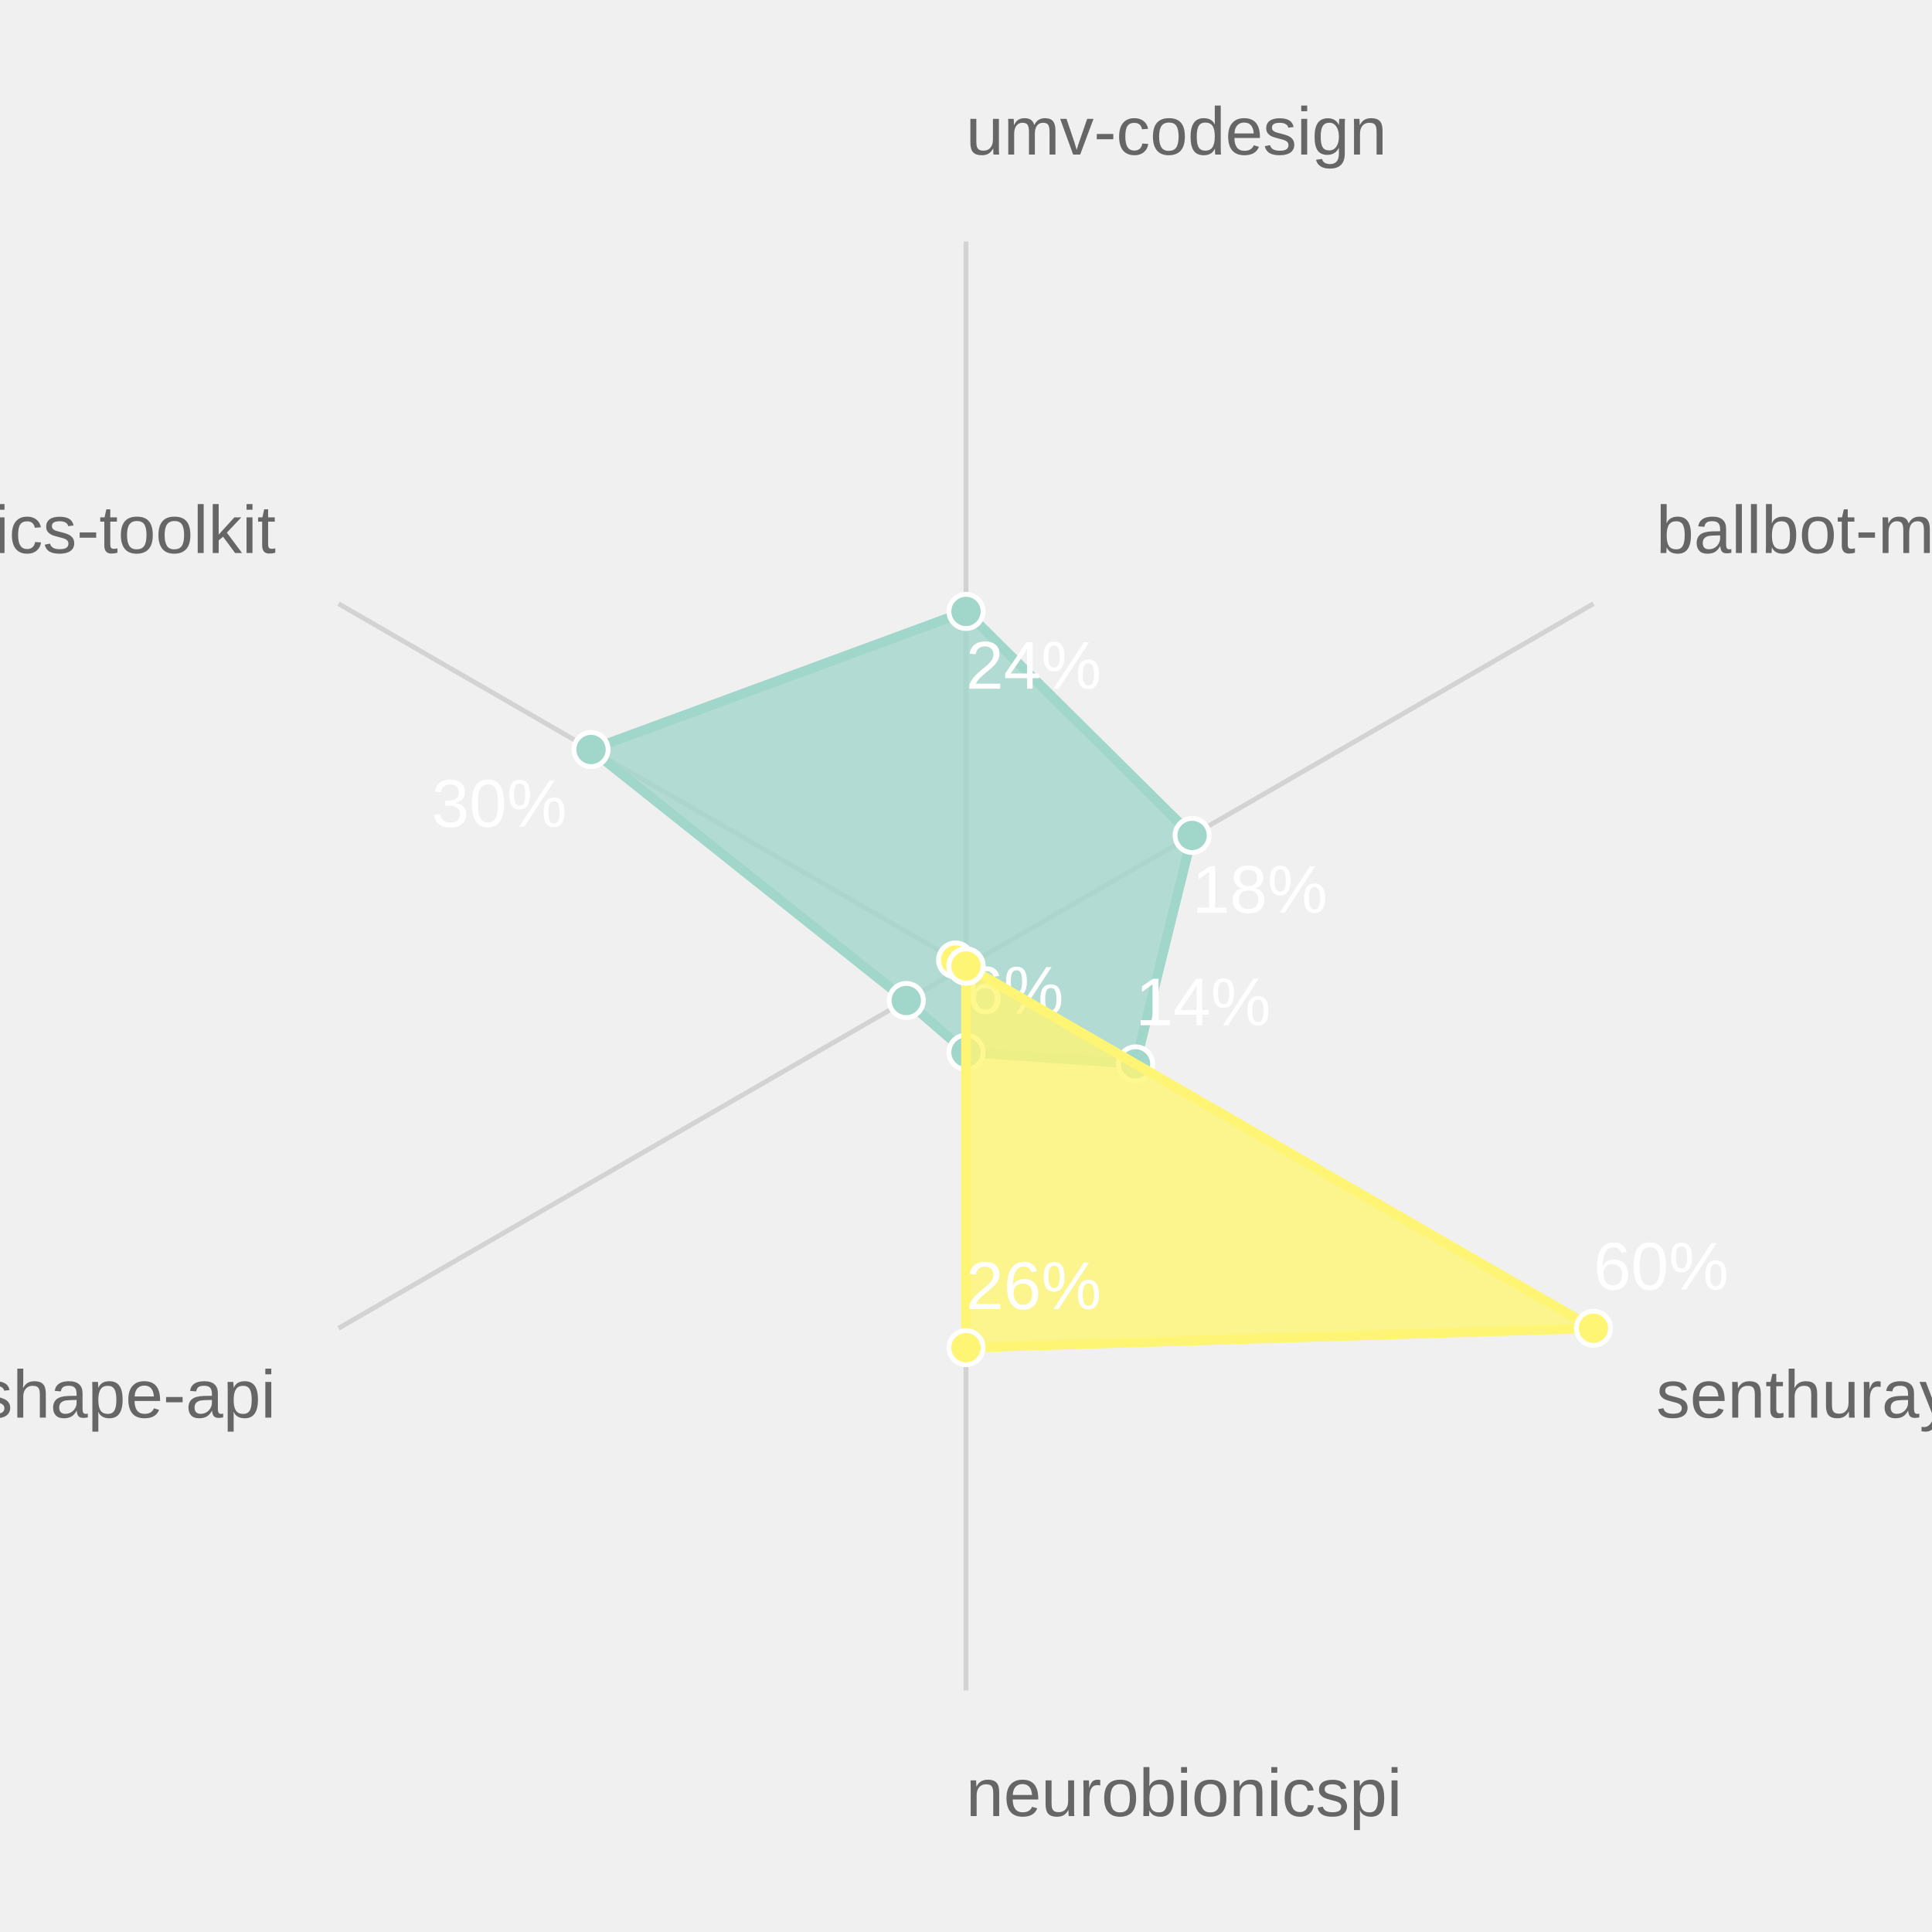
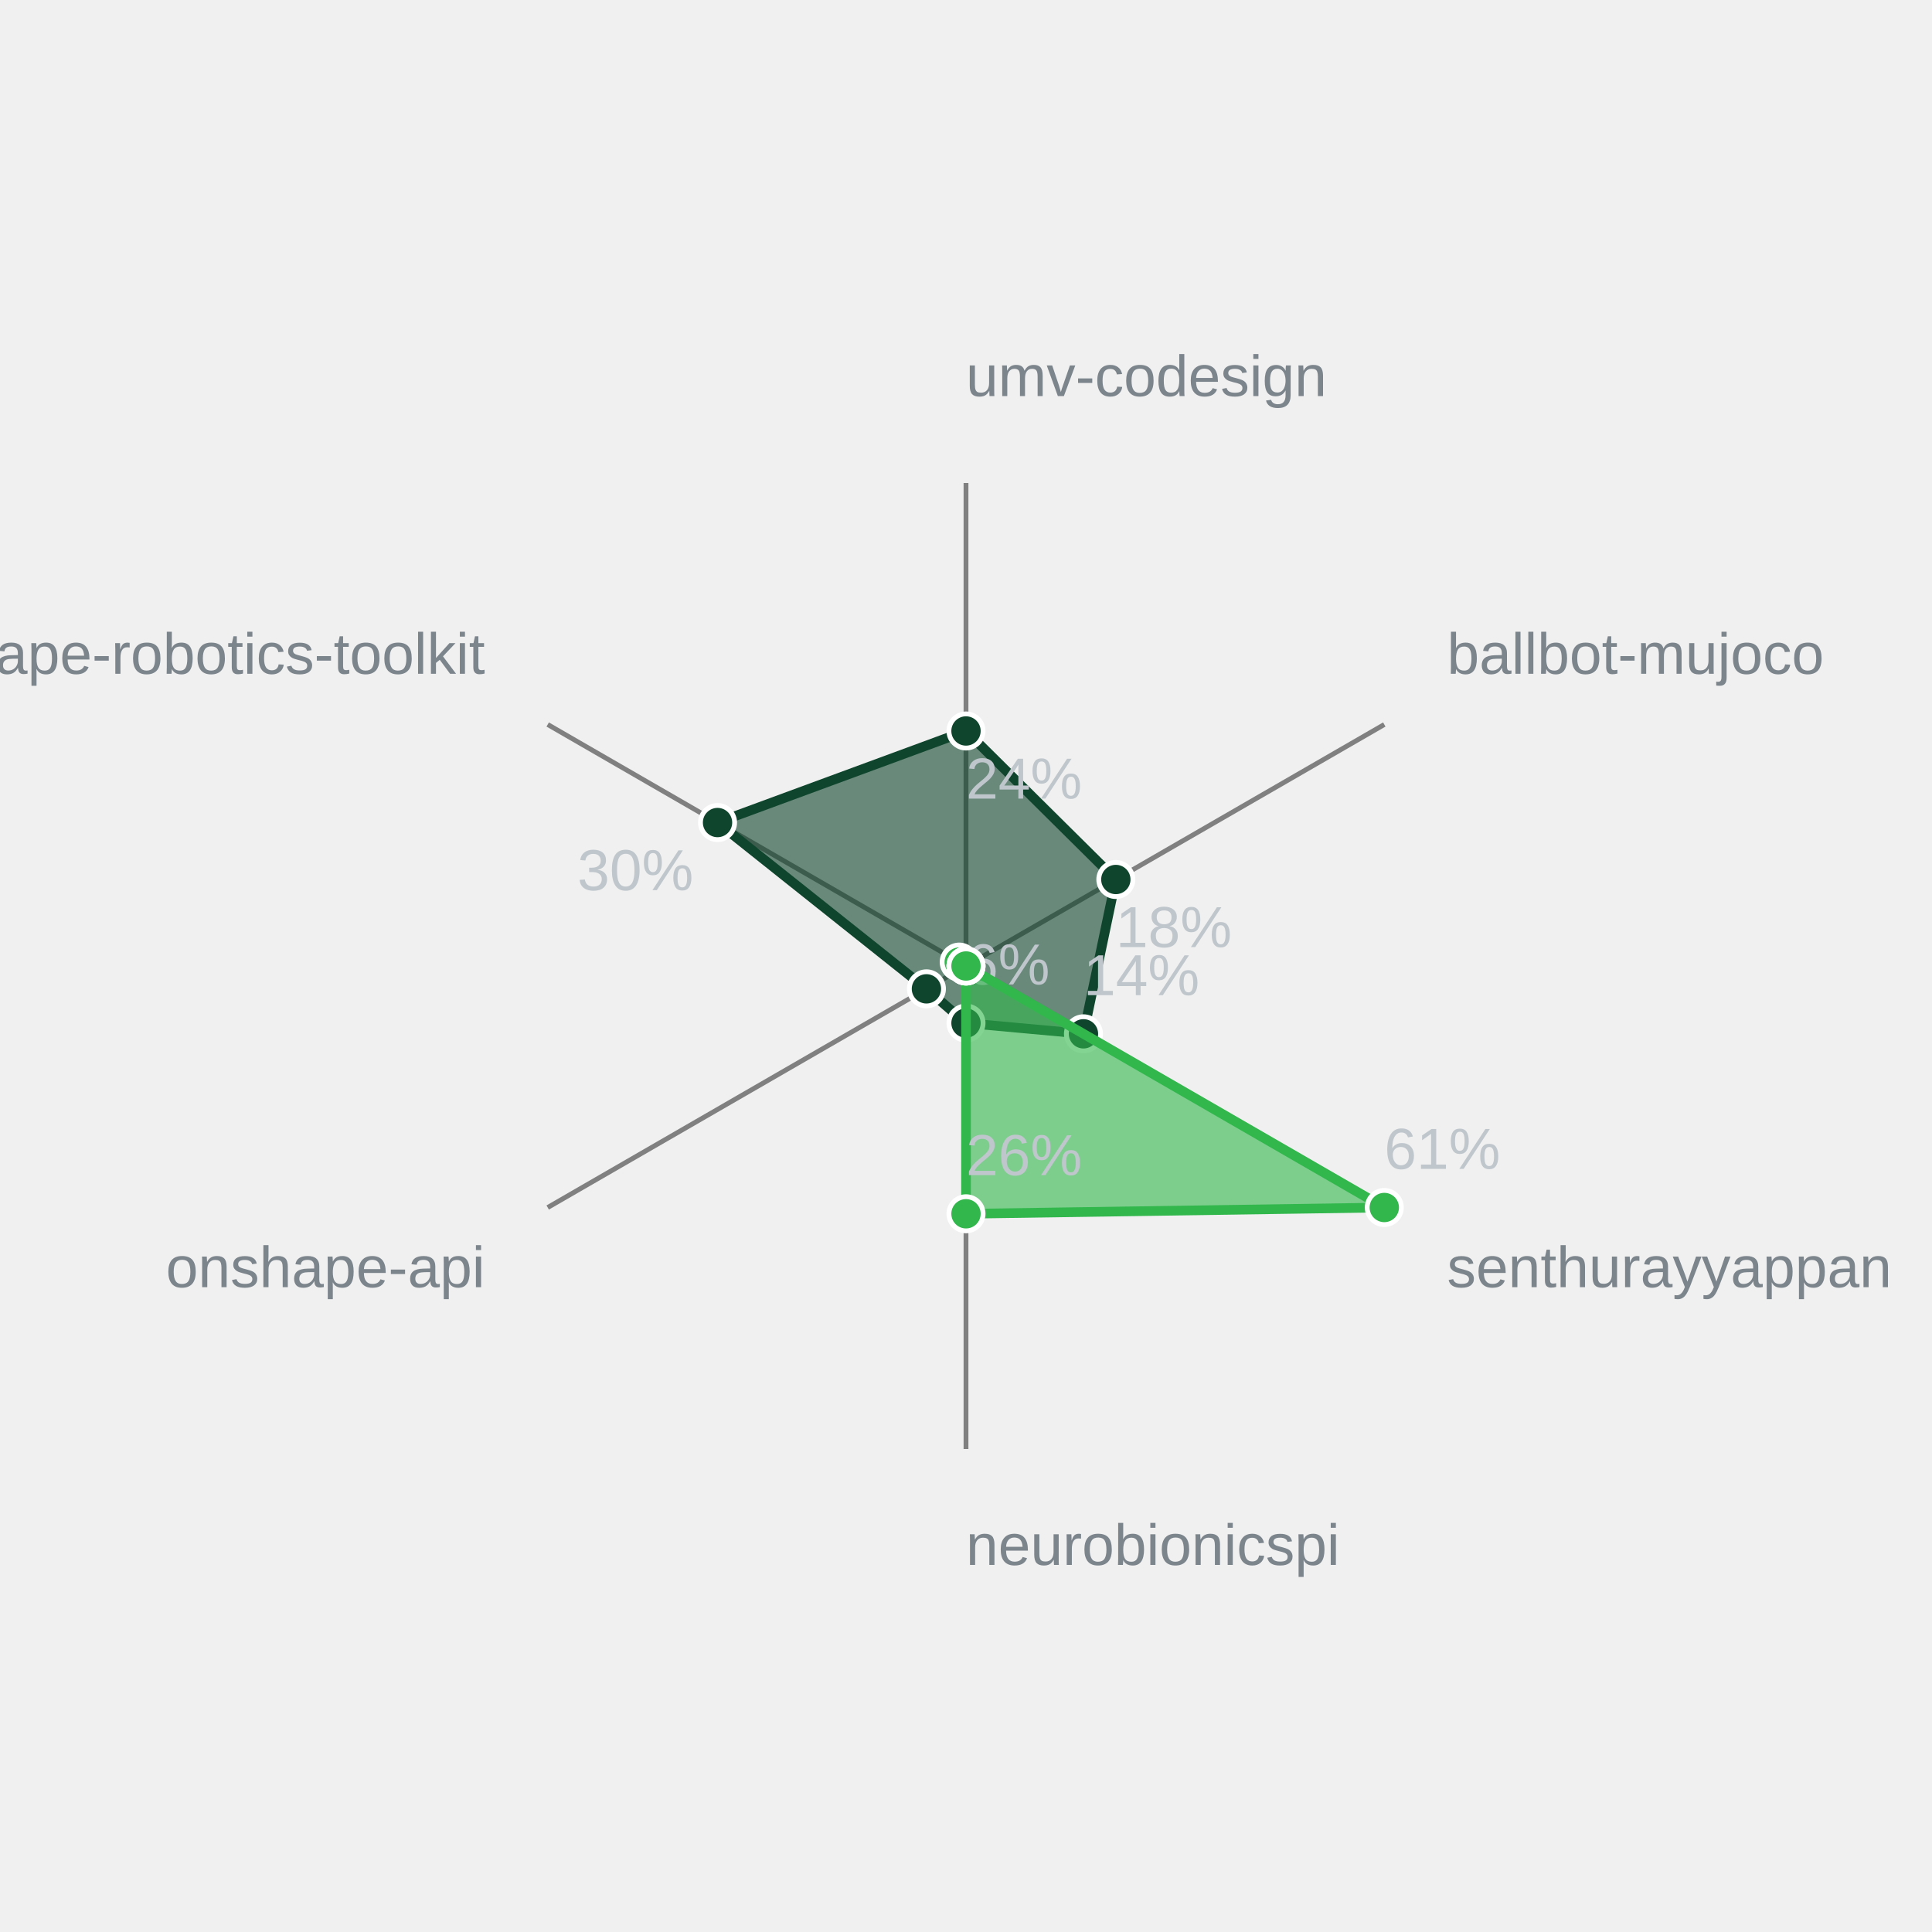
<svg xmlns="http://www.w3.org/2000/svg" version="1.1" class="marks" width="400" height="400" viewBox="0 0 400 400">
-   <g fill="none" stroke-miterlimit="10" transform="translate(50,50)">
+   <g fill="none" stroke-miterlimit="10" transform="translate(100,100)">
    <g class="mark-group role-frame root" role="graphics-object" aria-roledescription="group mark container">
-       <g transform="translate(150,150)">
-         <path class="background" aria-hidden="true" d="M0,0h300v300h-300Z" />
+       <g transform="translate(100,100)">
+         <path class="background" aria-hidden="true" d="M0,0h200v200h-200Z" />
        <g>
          <g class="mark-rule role-mark radial-grid" role="graphics-symbol" aria-roledescription="rule mark container">
-             <line transform="translate(0,0)" x2="-129.904" y2="-75" stroke="lightgray" stroke-width="1" />
-             <line transform="translate(0,0)" x2="4.2491541732359845e-14" y2="-150" stroke="lightgray" stroke-width="1" />
-             <line transform="translate(0,0)" x2="129.904" y2="-75" stroke="lightgray" stroke-width="1" />
-             <line transform="translate(0,0)" x2="129.904" y2="75" stroke="lightgray" stroke-width="1" />
-             <line transform="translate(0,0)" x2="9.184850993605149e-15" y2="150" stroke="lightgray" stroke-width="1" />
-             <line transform="translate(0,0)" x2="-129.904" y2="75" stroke="lightgray" stroke-width="1" />
+             <line transform="translate(0,0)" x2="-86.603" y2="-50" stroke="gray" stroke-width="1" />
+             <line transform="translate(0,0)" x2="2.8327694488239898e-14" y2="-100" stroke="gray" stroke-width="1" />
+             <line transform="translate(0,0)" x2="86.603" y2="-50" stroke="gray" stroke-width="1" />
+             <line transform="translate(0,0)" x2="86.603" y2="50" stroke="gray" stroke-width="1" />
+             <line transform="translate(0,0)" x2="6.123233995736766e-15" y2="100" stroke="gray" stroke-width="1" />
+             <line transform="translate(0,0)" x2="-86.603" y2="50" stroke="gray" stroke-width="1" />
          </g>
          <g class="mark-group role-scope categories" role="graphics-object" aria-roledescription="group mark container">
            <g transform="translate(0,0)">
              <path class="background" aria-hidden="true" d="M0,0h0v0h0Z" />
              <g>
                <g class="mark-line role-mark category-line" role="graphics-symbol" aria-roledescription="line mark container">
-                   <path d="M-77.631,-44.82L0,-73.41L46.817,-27.03L35.1,20.265L0,17.85L-12.367,7.14Z" fill="#A1D6CB" fill-opacity="0.8" stroke="#A1D6CB" stroke-width="2" />
+                   <path d="M-51.442,-29.7L0,-48.66L31.021,-17.91L24.318,14.04L0,11.82L-8.193,4.73Z" fill="#0f452d" fill-opacity="0.6" stroke="#0f452d" stroke-width="2" />
                </g>
                <g class="mark-symbol role-mark category-point" role="graphics-symbol" aria-roledescription="symbol mark container">
-                   <path transform="translate(-77.63052,-44.82)" d="M3.536,0A3.536,3.536,0,1,1,-3.536,0A3.536,3.536,0,1,1,3.536,0" fill="#A1D6CB" stroke="white" stroke-width="1" />
-                   <path transform="translate(2.079536052381691e-14,-73.41)" d="M3.536,0A3.536,3.536,0,1,1,-3.536,0A3.536,3.536,0,1,1,3.536,0" fill="#A1D6CB" stroke="white" stroke-width="1" />
-                   <path transform="translate(46.81733,-27.03)" d="M3.536,0A3.536,3.536,0,1,1,-3.536,0A3.536,3.536,0,1,1,3.536,0" fill="#A1D6CB" stroke="white" stroke-width="1" />
-                   <path transform="translate(35.10001,20.265)" d="M3.536,0A3.536,3.536,0,1,1,-3.536,0A3.536,3.536,0,1,1,3.536,0" fill="#A1D6CB" stroke="white" stroke-width="1" />
-                   <path transform="translate(1.0929972682390129e-15,17.85)" d="M3.536,0A3.536,3.536,0,1,1,-3.536,0A3.536,3.536,0,1,1,3.536,0" fill="#A1D6CB" stroke="white" stroke-width="1" />
-                   <path transform="translate(-12.36684,7.14)" d="M3.536,0A3.536,3.536,0,1,1,-3.536,0A3.536,3.536,0,1,1,3.536,0" fill="#A1D6CB" stroke="white" stroke-width="1" />
+                   <path transform="translate(-51.44191,-29.7)" d="M3.536,0A3.536,3.536,0,1,1,-3.536,0A3.536,3.536,0,1,1,3.536,0" fill="#0f452d" stroke="white" stroke-width="1" />
+                   <path transform="translate(1.3784256137977534e-14,-48.66)" d="M3.536,0A3.536,3.536,0,1,1,-3.536,0A3.536,3.536,0,1,1,3.536,0" fill="#0f452d" stroke="white" stroke-width="1" />
+                   <path transform="translate(31.02103,-17.91)" d="M3.536,0A3.536,3.536,0,1,1,-3.536,0A3.536,3.536,0,1,1,3.536,0" fill="#0f452d" stroke="white" stroke-width="1" />
+                   <path transform="translate(24.31799,14.04)" d="M3.536,0A3.536,3.536,0,1,1,-3.536,0A3.536,3.536,0,1,1,3.536,0" fill="#0f452d" stroke="white" stroke-width="1" />
+                   <path transform="translate(7.237662582960858e-16,11.82)" d="M3.536,0A3.536,3.536,0,1,1,-3.536,0A3.536,3.536,0,1,1,3.536,0" fill="#0f452d" stroke="white" stroke-width="1" />
+                   <path transform="translate(-8.1926,4.73)" d="M3.536,0A3.536,3.536,0,1,1,-3.536,0A3.536,3.536,0,1,1,3.536,0" fill="#0f452d" stroke="white" stroke-width="1" />
                </g>
                <g class="mark-text role-mark value-text" role="graphics-object" aria-roledescription="text mark container">
-                   <text text-anchor="end" transform="translate(-82.63052,-28.82)" font-family="Arial, sans-serif" font-size="14px" fill="#ffffff">30%</text>
-                   <text text-anchor="start" transform="translate(2.079536052381691e-14,-57.41)" font-family="Arial, sans-serif" font-size="14px" fill="#ffffff">24%</text>
-                   <text text-anchor="start" transform="translate(46.81733,-11.03)" font-family="Arial, sans-serif" font-size="14px" fill="#ffffff">18%</text>
-                   <text text-anchor="start" transform="translate(35.10001,12.265)" font-family="Arial, sans-serif" font-size="14px" fill="#ffffff">14%</text>
-                   <text text-anchor="start" transform="translate(1.0929972682390129e-15,9.85)" font-family="Arial, sans-serif" font-size="14px" fill="#ffffff">6%</text>
-                   <text text-anchor="end" transform="translate(-17.36684,-0.86)" font-family="Arial, sans-serif" font-size="14px" fill="#ffffff" />
+                   <text text-anchor="end" transform="translate(-56.44191,-15.7)" font-family="Arial, sans-serif" font-size="12px" fill="#bfc6cc">30%</text>
+                   <text text-anchor="start" transform="translate(1.3784256137977534e-14,-34.66)" font-family="Arial, sans-serif" font-size="12px" fill="#bfc6cc">24%</text>
+                   <text text-anchor="start" transform="translate(31.02103,-3.91)" font-family="Arial, sans-serif" font-size="12px" fill="#bfc6cc">18%</text>
+                   <text text-anchor="start" transform="translate(24.31799,6.04)" font-family="Arial, sans-serif" font-size="12px" fill="#bfc6cc">14%</text>
+                   <text text-anchor="start" transform="translate(7.237662582960858e-16,3.82)" font-family="Arial, sans-serif" font-size="12px" fill="#bfc6cc">6%</text>
+                   <text text-anchor="end" transform="translate(-13.1926,-3.27)" font-family="Arial, sans-serif" font-size="12px" fill="#bfc6cc" />
                </g>
              </g>
              <path class="foreground" aria-hidden="true" d="" display="none" />
            </g>
            <g transform="translate(0,0)">
              <path class="background" aria-hidden="true" d="M0,0h0v0h0Z" />
              <g>
                <g class="mark-line role-mark category-line" role="graphics-symbol" aria-roledescription="line mark container">
-                   <path d="M-2.156,-1.245L0,0L0,0L129.904,75L0,79.02L0,0Z" fill="#FFF574" fill-opacity="0.8" stroke="#FFF574" stroke-width="2" />
+                   <path d="M-1.403,-0.81L0,0L0,0L86.603,50L0,51.3L0,0Z" fill="#31b74c" fill-opacity="0.6" stroke="#31b74c" stroke-width="2" />
                </g>
                <g class="mark-symbol role-mark category-point" role="graphics-symbol" aria-roledescription="symbol mark container">
-                   <path transform="translate(-2.156403,-1.245)" d="M3.536,0A3.536,3.536,0,1,1,-3.536,0A3.536,3.536,0,1,1,3.536,0" fill="#FFF574" stroke="white" stroke-width="1" />
-                   <path transform="translate(0,0)" d="M3.536,0A3.536,3.536,0,1,1,-3.536,0A3.536,3.536,0,1,1,3.536,0" fill="#FFF574" stroke="white" stroke-width="1" />
-                   <path transform="translate(0,0)" d="M3.536,0A3.536,3.536,0,1,1,-3.536,0A3.536,3.536,0,1,1,3.536,0" fill="#FFF574" stroke="white" stroke-width="1" />
-                   <path transform="translate(129.9038,75)" d="M3.536,0A3.536,3.536,0,1,1,-3.536,0A3.536,3.536,0,1,1,3.536,0" fill="#FFF574" stroke="white" stroke-width="1" />
-                   <path transform="translate(4.838579503431193e-15,79.02)" d="M3.536,0A3.536,3.536,0,1,1,-3.536,0A3.536,3.536,0,1,1,3.536,0" fill="#FFF574" stroke="white" stroke-width="1" />
-                   <path transform="translate(0,0)" d="M3.536,0A3.536,3.536,0,1,1,-3.536,0A3.536,3.536,0,1,1,3.536,0" fill="#FFF574" stroke="white" stroke-width="1" />
+                   <path transform="translate(-1.402961,-0.81)" d="M3.536,0A3.536,3.536,0,1,1,-3.536,0A3.536,3.536,0,1,1,3.536,0" fill="#31b74c" stroke="white" stroke-width="1" />
+                   <path transform="translate(0,0)" d="M3.536,0A3.536,3.536,0,1,1,-3.536,0A3.536,3.536,0,1,1,3.536,0" fill="#31b74c" stroke="white" stroke-width="1" />
+                   <path transform="translate(0,0)" d="M3.536,0A3.536,3.536,0,1,1,-3.536,0A3.536,3.536,0,1,1,3.536,0" fill="#31b74c" stroke="white" stroke-width="1" />
+                   <path transform="translate(86.60254,50)" d="M3.536,0A3.536,3.536,0,1,1,-3.536,0A3.536,3.536,0,1,1,3.536,0" fill="#31b74c" stroke="white" stroke-width="1" />
+                   <path transform="translate(3.141219039812961e-15,51.3)" d="M3.536,0A3.536,3.536,0,1,1,-3.536,0A3.536,3.536,0,1,1,3.536,0" fill="#31b74c" stroke="white" stroke-width="1" />
+                   <path transform="translate(0,0)" d="M3.536,0A3.536,3.536,0,1,1,-3.536,0A3.536,3.536,0,1,1,3.536,0" fill="#31b74c" stroke="white" stroke-width="1" />
                </g>
                <g class="mark-text role-mark value-text" role="graphics-object" aria-roledescription="text mark container">
-                   <text text-anchor="end" transform="translate(-7.156403,14.755)" font-family="Arial, sans-serif" font-size="14px" fill="#ffffff" />
-                   <text text-anchor="start" transform="translate(0,16)" font-family="Arial, sans-serif" font-size="14px" fill="#ffffff" />
-                   <text text-anchor="start" transform="translate(0,16)" font-family="Arial, sans-serif" font-size="14px" fill="#ffffff" />
-                   <text text-anchor="start" transform="translate(129.9038,67)" font-family="Arial, sans-serif" font-size="14px" fill="#ffffff">60%</text>
-                   <text text-anchor="start" transform="translate(4.838579503431193e-15,71.02)" font-family="Arial, sans-serif" font-size="14px" fill="#ffffff">26%</text>
-                   <text text-anchor="end" transform="translate(-5,-8)" font-family="Arial, sans-serif" font-size="14px" fill="#ffffff" />
+                   <text text-anchor="end" transform="translate(-6.402961,13.19)" font-family="Arial, sans-serif" font-size="12px" fill="#bfc6cc" />
+                   <text text-anchor="start" transform="translate(0,14)" font-family="Arial, sans-serif" font-size="12px" fill="#bfc6cc" />
+                   <text text-anchor="start" transform="translate(0,14)" font-family="Arial, sans-serif" font-size="12px" fill="#bfc6cc" />
+                   <text text-anchor="start" transform="translate(86.60254,42)" font-family="Arial, sans-serif" font-size="12px" fill="#bfc6cc">61%</text>
+                   <text text-anchor="start" transform="translate(3.141219039812961e-15,43.3)" font-family="Arial, sans-serif" font-size="12px" fill="#bfc6cc">26%</text>
+                   <text text-anchor="end" transform="translate(-5,-8)" font-family="Arial, sans-serif" font-size="12px" fill="#bfc6cc" />
                </g>
              </g>
              <path class="foreground" aria-hidden="true" d="" display="none" />
            </g>
          </g>
          <g class="mark-text role-mark key-label" role="graphics-object" aria-roledescription="text mark container">
-             <text text-anchor="end" transform="translate(-142.8942,-85.5)" font-family="Arial, sans-serif" font-size="14px" fill="#666666">onshape-robotics-toolkit</text>
-             <text text-anchor="start" transform="translate(4.6740695905595834e-14,-168)" font-family="Arial, sans-serif" font-size="14px" fill="#666666">umv-codesign</text>
-             <text text-anchor="start" transform="translate(142.8942,-85.5)" font-family="Arial, sans-serif" font-size="14px" fill="#666666">ballbot-mujoco</text>
-             <text text-anchor="start" transform="translate(142.8942,93.5)" font-family="Arial, sans-serif" font-size="14px" fill="#666666">senthurayyappan</text>
-             <text text-anchor="start" transform="translate(1.0103336092965664e-14,176)" font-family="Arial, sans-serif" font-size="14px" fill="#666666">neurobionicspi</text>
-             <text text-anchor="end" transform="translate(-142.8942,93.5)" font-family="Arial, sans-serif" font-size="14px" fill="#666666">onshape-api</text>
+             <text text-anchor="end" transform="translate(-99.59292,-60.5)" font-family="Arial, sans-serif" font-size="12px" fill="#7c848c">onshape-robotics-toolkit</text>
+             <text text-anchor="start" transform="translate(3.2576848661475884e-14,-118)" font-family="Arial, sans-serif" font-size="12px" fill="#7c848c">umv-codesign</text>
+             <text text-anchor="start" transform="translate(99.59292,-60.5)" font-family="Arial, sans-serif" font-size="12px" fill="#7c848c">ballbot-mujoco</text>
+             <text text-anchor="start" transform="translate(99.59292,66.5)" font-family="Arial, sans-serif" font-size="12px" fill="#7c848c">senthurayyappan</text>
+             <text text-anchor="start" transform="translate(7.041719095097281e-15,124)" font-family="Arial, sans-serif" font-size="12px" fill="#7c848c">neurobionicspi</text>
+             <text text-anchor="end" transform="translate(-99.59292,66.5)" font-family="Arial, sans-serif" font-size="12px" fill="#7c848c">onshape-api</text>
          </g>
        </g>
        <path class="foreground" aria-hidden="true" d="" display="none" />
      </g>
    </g>
  </g>
</svg>
